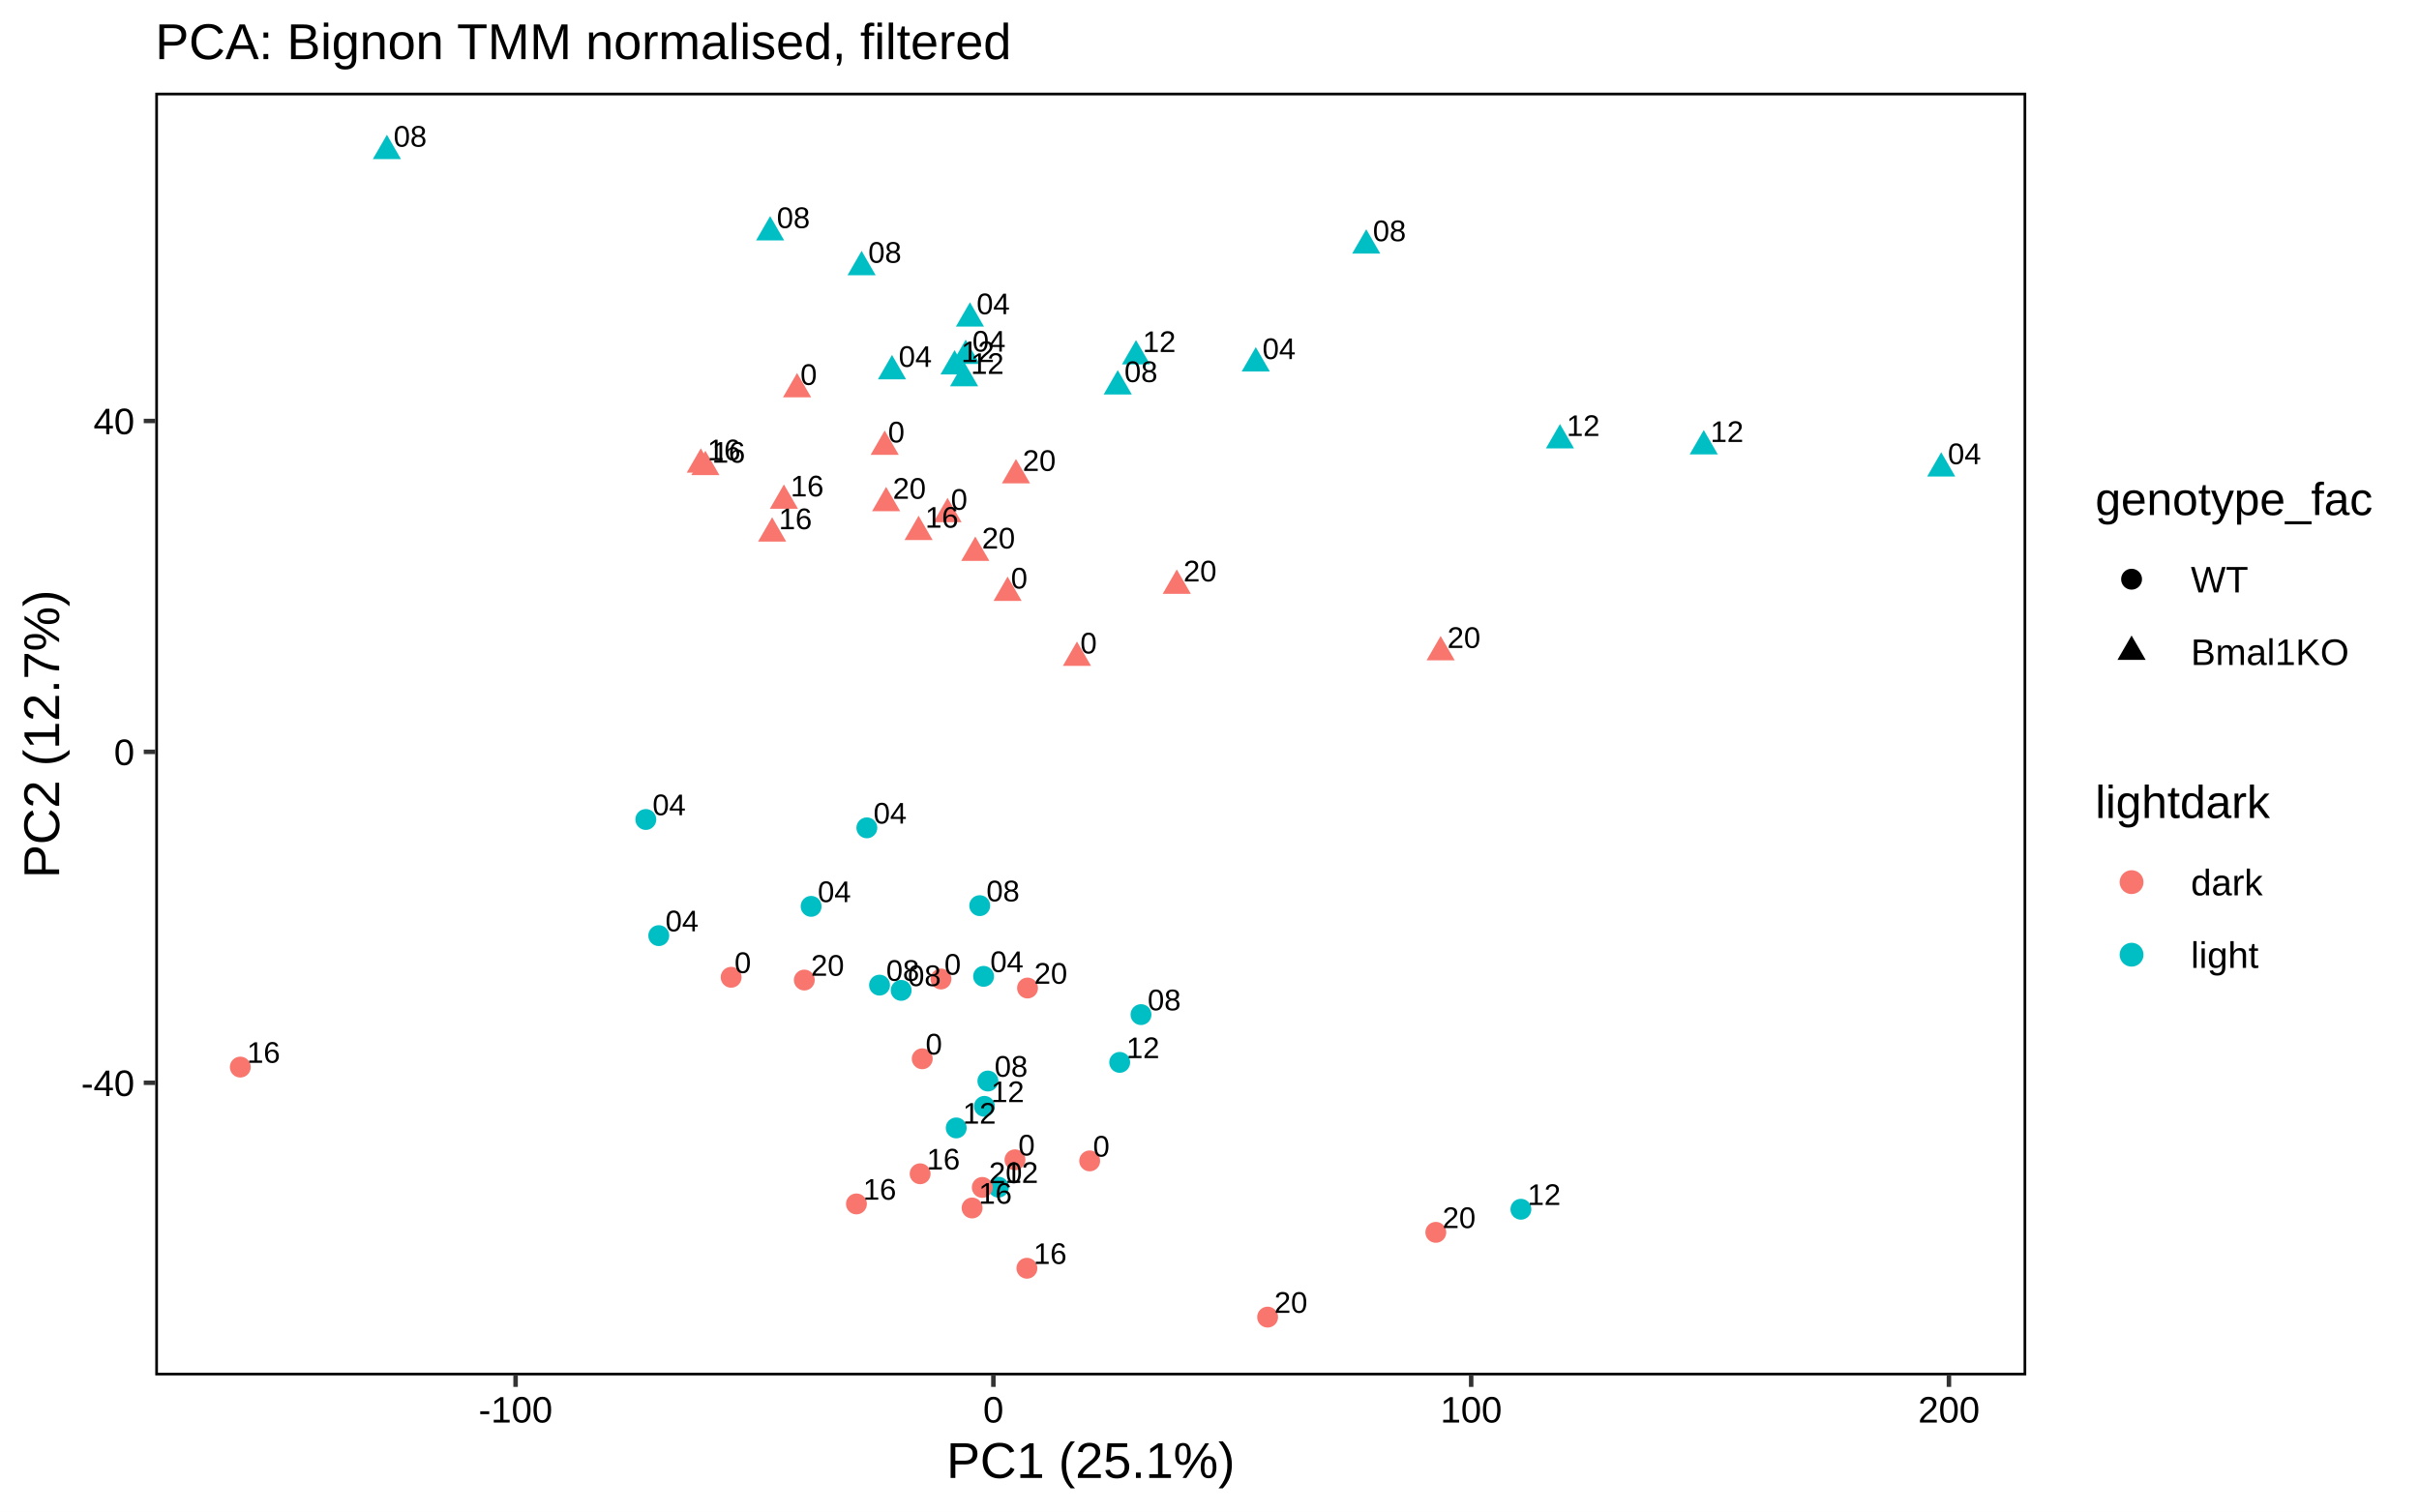
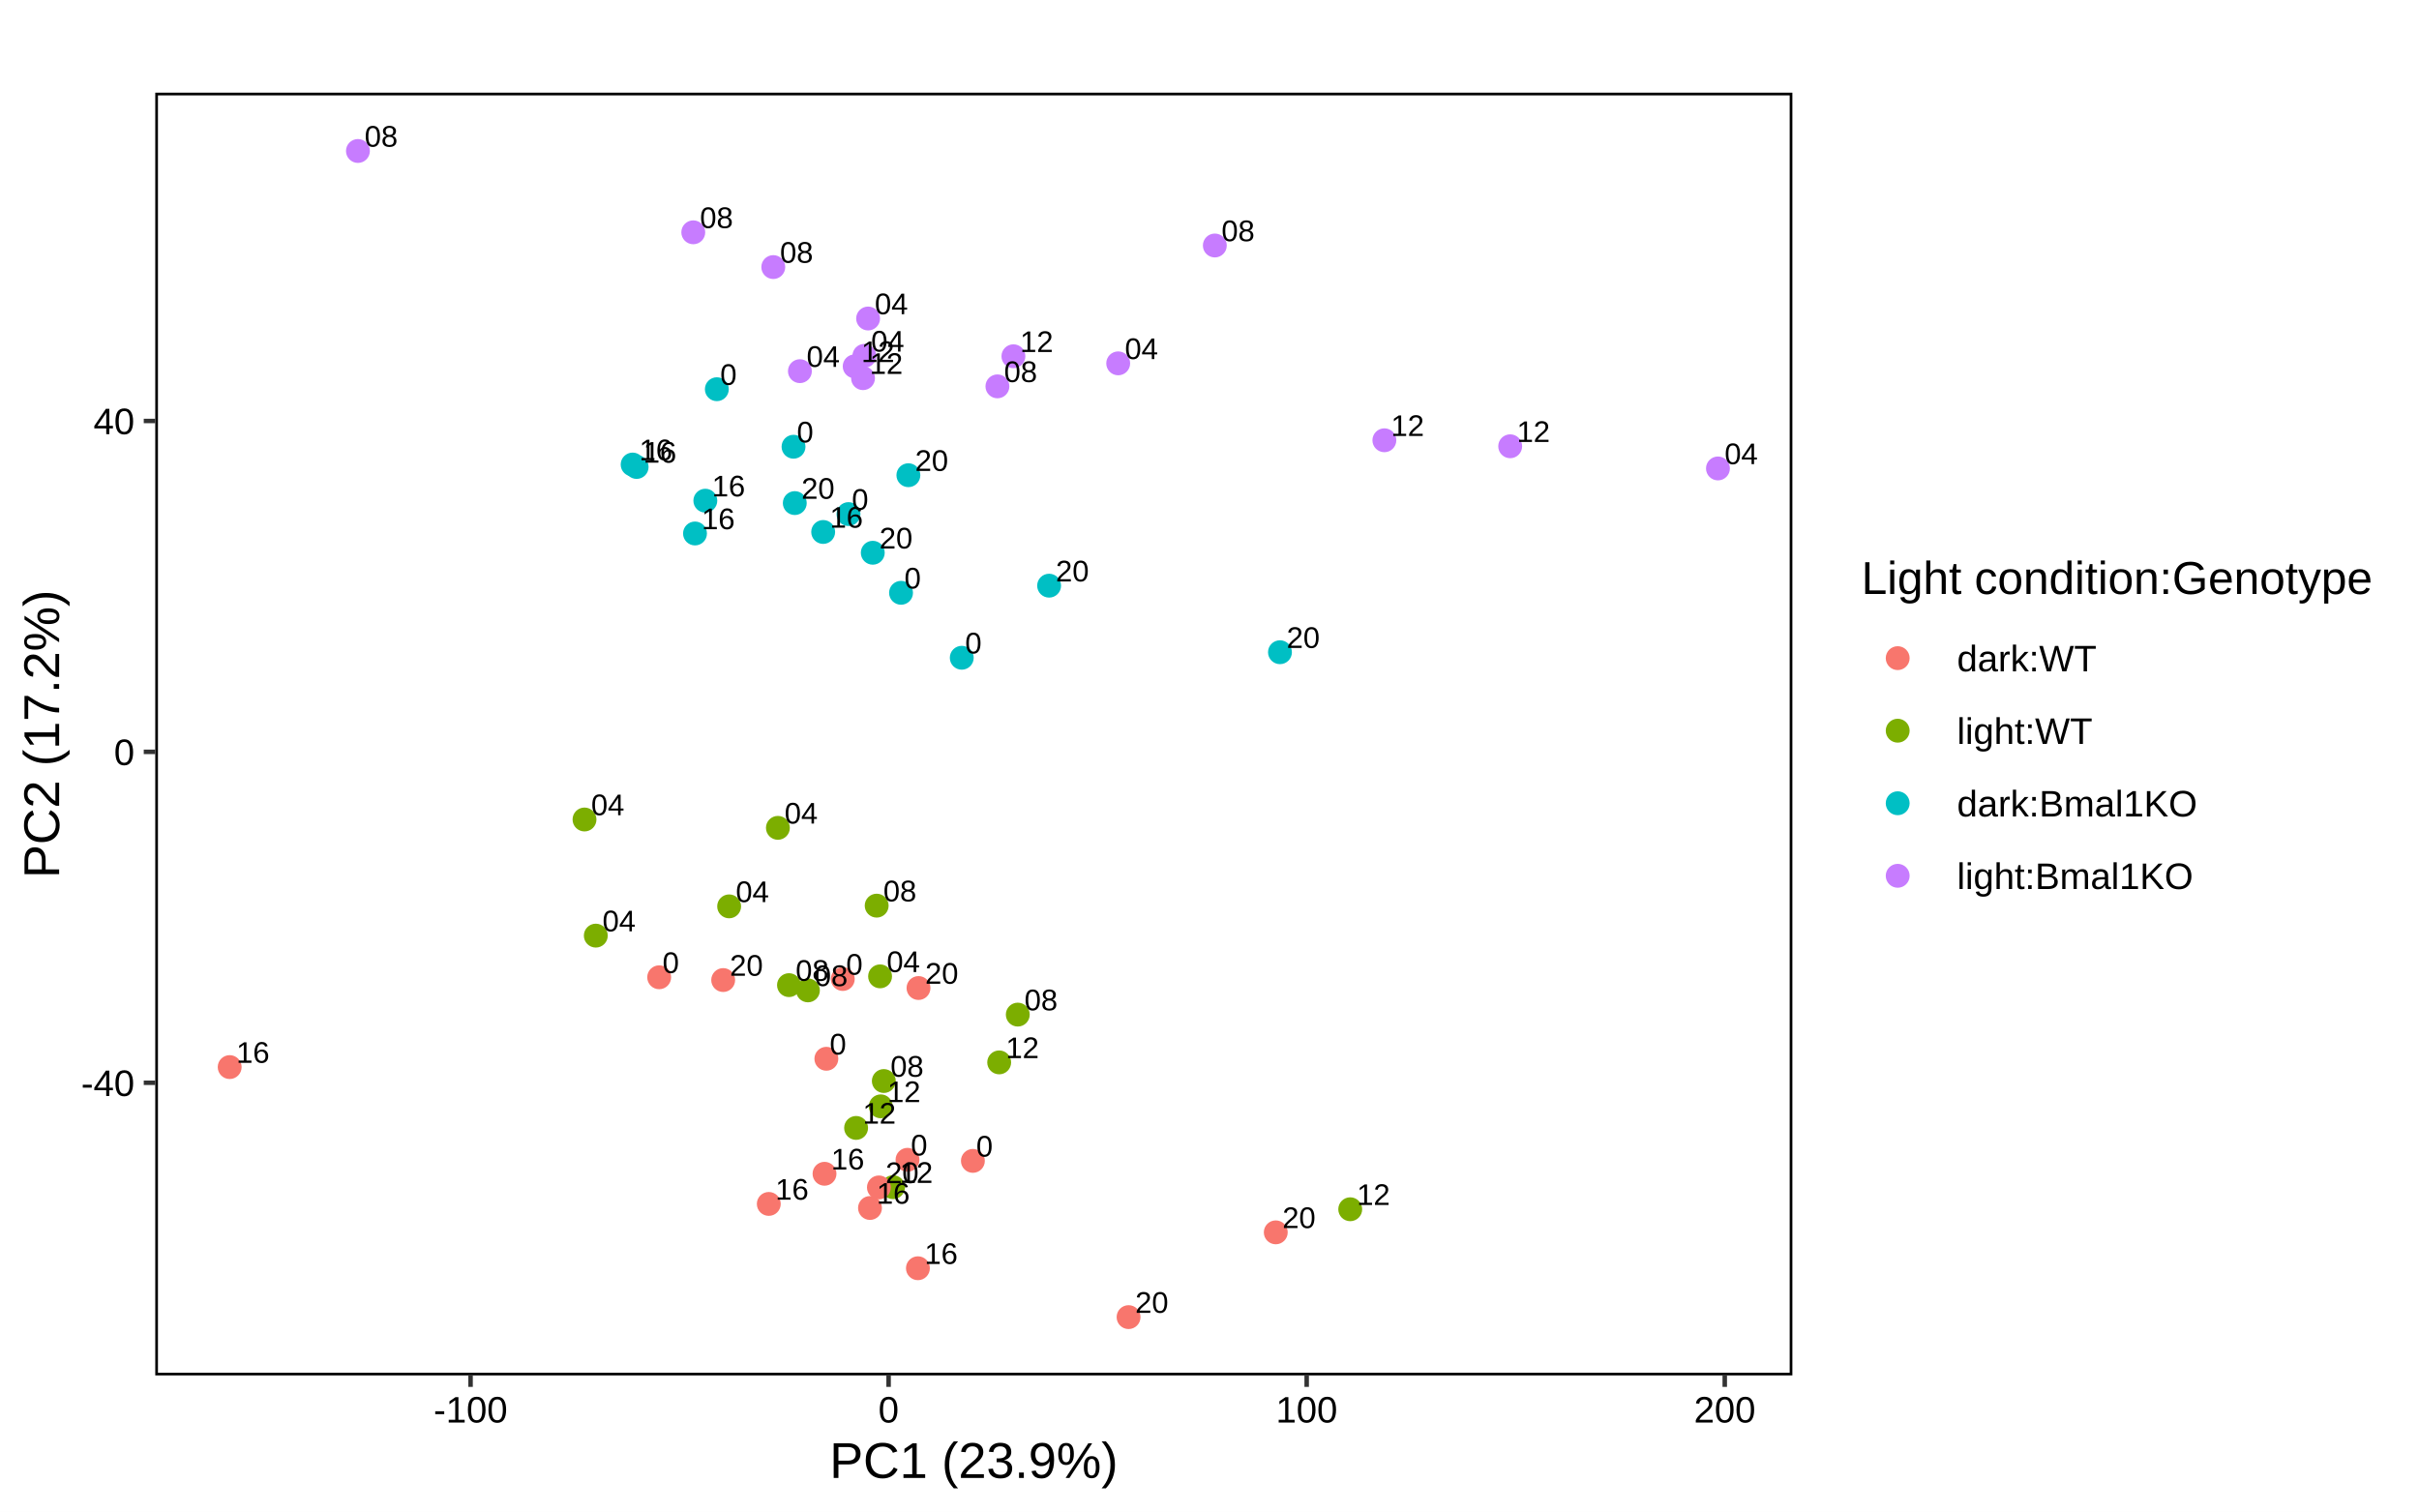
<svg xmlns="http://www.w3.org/2000/svg" width="576.00pt" height="360.00pt" viewBox="0 0 576.00 360.00">
  <g class="svglite">
    <defs>
      <style type="text/css">
    .svglite line, .svglite polyline, .svglite polygon, .svglite path, .svglite rect, .svglite circle {
      fill: none;
      stroke: #000000;
      stroke-linecap: round;
      stroke-linejoin: round;
      stroke-miterlimit: 10.00;
    }
    .svglite text {
      white-space: pre;
    }
    .svglite g.glyphgroup path {
      fill: inherit;
      stroke: none;
    }
  </style>
    </defs>
    <rect width="100%" height="100%" style="stroke: none; fill: #FFFFFF;" />
    <defs>
      <clipPath id="cpMC4wMHw1NzYuMDB8MC4wMHwzNjAuMDA=">
        <rect x="0.00" y="0.00" width="576.00" height="360.00" />
      </clipPath>
    </defs>
    <g clip-path="url(#cpMC4wMHw1NzYuMDB8MC4wMHwzNjAuMDA=)">
      <rect x="0.00" y="0.00" width="576.00" height="360.00" style="stroke-width: 1.07; stroke: #FFFFFF; fill: #FFFFFF;" />
    </g>
    <defs>
-       <clipPath id="cpMzYuOTd8NDgyLjQ4fDIyLjA4fDMyNy41OA==">
-         <rect x="36.97" y="22.08" width="445.51" height="305.51" />
+       <clipPath id="cpMzYuOTd8NDI2Ljc5fDIyLjA4fDMyNy41OA==">
+         <rect x="36.97" y="22.08" width="389.82" height="305.51" />
      </clipPath>
    </defs>
-     <g clip-path="url(#cpMzYuOTd8NDgyLjQ4fDIyLjA4fDMyNy41OA==)">
-       <rect x="36.97" y="22.08" width="445.51" height="305.51" style="stroke-width: 1.07; stroke: none; fill: #FFFFFF;" />
-       <circle cx="174.10" cy="232.76" r="2.49" style="stroke-width: 0.71; stroke: none; fill: #F8766D;" />
-       <circle cx="259.47" cy="276.49" r="2.49" style="stroke-width: 0.71; stroke: none; fill: #F8766D;" />
-       <circle cx="241.68" cy="276.23" r="2.49" style="stroke-width: 0.71; stroke: none; fill: #F8766D;" />
-       <circle cx="224.06" cy="233.17" r="2.49" style="stroke-width: 0.71; stroke: none; fill: #F8766D;" />
-       <circle cx="219.60" cy="252.17" r="2.49" style="stroke-width: 0.71; stroke: none; fill: #F8766D;" />
-       <circle cx="156.86" cy="222.84" r="2.49" style="stroke-width: 0.71; stroke: none; fill: #00BFC4;" />
-       <circle cx="234.21" cy="232.54" r="2.49" style="stroke-width: 0.71; stroke: none; fill: #00BFC4;" />
-       <circle cx="153.78" cy="195.18" r="2.49" style="stroke-width: 0.71; stroke: none; fill: #00BFC4;" />
-       <circle cx="206.41" cy="197.17" r="2.49" style="stroke-width: 0.71; stroke: none; fill: #00BFC4;" />
-       <circle cx="193.14" cy="215.87" r="2.49" style="stroke-width: 0.71; stroke: none; fill: #00BFC4;" />
-       <circle cx="235.23" cy="257.47" r="2.49" style="stroke-width: 0.71; stroke: none; fill: #00BFC4;" />
-       <circle cx="271.69" cy="241.65" r="2.49" style="stroke-width: 0.71; stroke: none; fill: #00BFC4;" />
-       <circle cx="233.29" cy="215.70" r="2.49" style="stroke-width: 0.71; stroke: none; fill: #00BFC4;" />
-       <circle cx="209.43" cy="234.63" r="2.49" style="stroke-width: 0.71; stroke: none; fill: #00BFC4;" />
-       <circle cx="214.58" cy="235.88" r="2.49" style="stroke-width: 0.71; stroke: none; fill: #00BFC4;" />
-       <circle cx="234.40" cy="263.50" r="2.49" style="stroke-width: 0.71; stroke: none; fill: #00BFC4;" />
-       <circle cx="237.74" cy="282.75" r="2.49" style="stroke-width: 0.71; stroke: none; fill: #00BFC4;" />
-       <circle cx="227.69" cy="268.64" r="2.49" style="stroke-width: 0.71; stroke: none; fill: #00BFC4;" />
-       <circle cx="362.15" cy="288.01" r="2.49" style="stroke-width: 0.71; stroke: none; fill: #00BFC4;" />
-       <circle cx="266.62" cy="253.03" r="2.49" style="stroke-width: 0.71; stroke: none; fill: #00BFC4;" />
-       <circle cx="57.22" cy="254.15" r="2.49" style="stroke-width: 0.71; stroke: none; fill: #F8766D;" />
-       <circle cx="203.93" cy="286.74" r="2.49" style="stroke-width: 0.71; stroke: none; fill: #F8766D;" />
-       <circle cx="231.47" cy="287.71" r="2.49" style="stroke-width: 0.71; stroke: none; fill: #F8766D;" />
-       <circle cx="244.52" cy="302.06" r="2.49" style="stroke-width: 0.71; stroke: none; fill: #F8766D;" />
-       <circle cx="219.10" cy="279.56" r="2.49" style="stroke-width: 0.71; stroke: none; fill: #F8766D;" />
-       <circle cx="341.89" cy="293.51" r="2.49" style="stroke-width: 0.71; stroke: none; fill: #F8766D;" />
-       <circle cx="301.84" cy="313.70" r="2.49" style="stroke-width: 0.71; stroke: none; fill: #F8766D;" />
-       <circle cx="244.67" cy="235.32" r="2.49" style="stroke-width: 0.71; stroke: none; fill: #F8766D;" />
-       <circle cx="191.52" cy="233.42" r="2.49" style="stroke-width: 0.71; stroke: none; fill: #F8766D;" />
-       <circle cx="233.90" cy="282.81" r="2.49" style="stroke-width: 0.71; stroke: none; fill: #F8766D;" />
-       <polygon points="225.62,118.57 228.97,124.37 222.27,124.37 " style="stroke-width: 0.71; stroke: none; fill: #F8766D;" />
-       <polygon points="210.66,102.53 214.01,108.33 207.31,108.33 " style="stroke-width: 0.71; stroke: none; fill: #F8766D;" />
-       <polygon points="256.44,152.79 259.79,158.59 253.09,158.59 " style="stroke-width: 0.71; stroke: none; fill: #F8766D;" />
-       <polygon points="189.79,88.83 193.15,94.63 186.44,94.63 " style="stroke-width: 0.71; stroke: none; fill: #F8766D;" />
-       <polygon points="239.92,137.32 243.27,143.13 236.57,143.13 " style="stroke-width: 0.71; stroke: none; fill: #F8766D;" />
-       <polygon points="229.95,80.88 233.30,86.69 226.60,86.69 " style="stroke-width: 0.71; stroke: none; fill: #00BFC4;" />
-       <polygon points="212.40,84.53 215.75,90.34 209.05,90.34 " style="stroke-width: 0.71; stroke: none; fill: #00BFC4;" />
-       <polygon points="299.02,82.67 302.37,88.48 295.66,88.48 " style="stroke-width: 0.71; stroke: none; fill: #00BFC4;" />
-       <polygon points="230.96,71.99 234.31,77.79 227.61,77.79 " style="stroke-width: 0.71; stroke: none; fill: #00BFC4;" />
-       <polygon points="462.23,107.70 465.58,113.50 458.88,113.50 " style="stroke-width: 0.71; stroke: none; fill: #00BFC4;" />
-       <polygon points="183.38,51.46 186.73,57.27 180.03,57.27 " style="stroke-width: 0.71; stroke: none; fill: #00BFC4;" />
-       <polygon points="325.32,54.60 328.67,60.40 321.97,60.40 " style="stroke-width: 0.71; stroke: none; fill: #00BFC4;" />
-       <polygon points="266.15,88.15 269.50,93.95 262.80,93.95 " style="stroke-width: 0.71; stroke: none; fill: #00BFC4;" />
-       <polygon points="92.13,32.09 95.48,37.90 88.77,37.90 " style="stroke-width: 0.71; stroke: none; fill: #00BFC4;" />
-       <polygon points="205.16,59.74 208.51,65.55 201.81,65.55 " style="stroke-width: 0.71; stroke: none; fill: #00BFC4;" />
-       <polygon points="405.69,102.42 409.04,108.23 402.33,108.23 " style="stroke-width: 0.71; stroke: none; fill: #00BFC4;" />
-       <polygon points="270.50,80.98 273.85,86.79 267.15,86.79 " style="stroke-width: 0.71; stroke: none; fill: #00BFC4;" />
-       <polygon points="229.57,86.20 232.92,92.01 226.22,92.01 " style="stroke-width: 0.71; stroke: none; fill: #00BFC4;" />
-       <polygon points="227.30,83.38 230.65,89.18 223.95,89.18 " style="stroke-width: 0.71; stroke: none; fill: #00BFC4;" />
-       <polygon points="371.45,100.99 374.80,106.80 368.10,106.80 " style="stroke-width: 0.71; stroke: none; fill: #00BFC4;" />
-       <polygon points="166.87,106.77 170.22,112.57 163.52,112.57 " style="stroke-width: 0.71; stroke: none; fill: #F8766D;" />
-       <polygon points="218.73,122.83 222.08,128.63 215.38,128.63 " style="stroke-width: 0.71; stroke: none; fill: #F8766D;" />
-       <polygon points="183.86,123.19 187.21,129.00 180.50,129.00 " style="stroke-width: 0.71; stroke: none; fill: #F8766D;" />
-       <polygon points="186.66,115.38 190.01,121.18 183.31,121.18 " style="stroke-width: 0.71; stroke: none; fill: #F8766D;" />
-       <polygon points="167.96,107.35 171.31,113.16 164.61,113.16 " style="stroke-width: 0.71; stroke: none; fill: #F8766D;" />
-       <polygon points="211.00,115.95 214.35,121.76 207.65,121.76 " style="stroke-width: 0.71; stroke: none; fill: #F8766D;" />
-       <polygon points="280.21,135.62 283.56,141.43 276.86,141.43 " style="stroke-width: 0.71; stroke: none; fill: #F8766D;" />
-       <polygon points="343.04,151.47 346.39,157.27 339.69,157.27 " style="stroke-width: 0.71; stroke: none; fill: #F8766D;" />
-       <polygon points="232.23,127.78 235.58,133.58 228.88,133.58 " style="stroke-width: 0.71; stroke: none; fill: #F8766D;" />
-       <polygon points="241.92,109.31 245.27,115.12 238.57,115.12 " style="stroke-width: 0.71; stroke: none; fill: #F8766D;" />
-       <text x="174.89" y="231.75" style="font-size: 7.11px; font-family: &quot;Arial&quot;;" textLength="3.95px" lengthAdjust="spacingAndGlyphs">0</text>
-       <text x="260.26" y="275.47" style="font-size: 7.11px; font-family: &quot;Arial&quot;;" textLength="3.95px" lengthAdjust="spacingAndGlyphs">0</text>
-       <text x="242.47" y="275.21" style="font-size: 7.11px; font-family: &quot;Arial&quot;;" textLength="3.95px" lengthAdjust="spacingAndGlyphs">0</text>
-       <text x="224.86" y="232.15" style="font-size: 7.11px; font-family: &quot;Arial&quot;;" textLength="3.95px" lengthAdjust="spacingAndGlyphs">0</text>
-       <text x="220.39" y="251.15" style="font-size: 7.11px; font-family: &quot;Arial&quot;;" textLength="3.95px" lengthAdjust="spacingAndGlyphs">0</text>
-       <text x="158.44" y="221.82" style="font-size: 7.11px; font-family: &quot;Arial&quot;;" textLength="7.91px" lengthAdjust="spacingAndGlyphs">04</text>
-       <text x="235.79" y="231.52" style="font-size: 7.11px; font-family: &quot;Arial&quot;;" textLength="7.91px" lengthAdjust="spacingAndGlyphs">04</text>
-       <text x="155.37" y="194.16" style="font-size: 7.11px; font-family: &quot;Arial&quot;;" textLength="7.91px" lengthAdjust="spacingAndGlyphs">04</text>
-       <text x="207.99" y="196.15" style="font-size: 7.11px; font-family: &quot;Arial&quot;;" textLength="7.91px" lengthAdjust="spacingAndGlyphs">04</text>
-       <text x="194.72" y="214.85" style="font-size: 7.11px; font-family: &quot;Arial&quot;;" textLength="7.91px" lengthAdjust="spacingAndGlyphs">04</text>
-       <text x="236.81" y="256.45" style="font-size: 7.11px; font-family: &quot;Arial&quot;;" textLength="7.91px" lengthAdjust="spacingAndGlyphs">08</text>
-       <text x="273.27" y="240.63" style="font-size: 7.11px; font-family: &quot;Arial&quot;;" textLength="7.91px" lengthAdjust="spacingAndGlyphs">08</text>
-       <text x="234.87" y="214.68" style="font-size: 7.11px; font-family: &quot;Arial&quot;;" textLength="7.91px" lengthAdjust="spacingAndGlyphs">08</text>
-       <text x="211.01" y="233.61" style="font-size: 7.11px; font-family: &quot;Arial&quot;;" textLength="7.91px" lengthAdjust="spacingAndGlyphs">08</text>
-       <text x="216.16" y="234.86" style="font-size: 7.11px; font-family: &quot;Arial&quot;;" textLength="7.91px" lengthAdjust="spacingAndGlyphs">08</text>
-       <text x="235.98" y="262.49" style="font-size: 7.11px; font-family: &quot;Arial&quot;;" textLength="7.91px" lengthAdjust="spacingAndGlyphs">12</text>
-       <text x="239.32" y="281.73" style="font-size: 7.11px; font-family: &quot;Arial&quot;;" textLength="7.91px" lengthAdjust="spacingAndGlyphs">12</text>
-       <text x="229.27" y="267.62" style="font-size: 7.11px; font-family: &quot;Arial&quot;;" textLength="7.91px" lengthAdjust="spacingAndGlyphs">12</text>
-       <text x="363.73" y="286.99" style="font-size: 7.11px; font-family: &quot;Arial&quot;;" textLength="7.91px" lengthAdjust="spacingAndGlyphs">12</text>
-       <text x="268.20" y="252.01" style="font-size: 7.11px; font-family: &quot;Arial&quot;;" textLength="7.91px" lengthAdjust="spacingAndGlyphs">12</text>
-       <text x="58.80" y="253.13" style="font-size: 7.11px; font-family: &quot;Arial&quot;;" textLength="7.91px" lengthAdjust="spacingAndGlyphs">16</text>
-       <text x="205.51" y="285.73" style="font-size: 7.11px; font-family: &quot;Arial&quot;;" textLength="7.91px" lengthAdjust="spacingAndGlyphs">16</text>
-       <text x="233.05" y="286.69" style="font-size: 7.11px; font-family: &quot;Arial&quot;;" textLength="7.91px" lengthAdjust="spacingAndGlyphs">16</text>
-       <text x="246.10" y="301.04" style="font-size: 7.11px; font-family: &quot;Arial&quot;;" textLength="7.91px" lengthAdjust="spacingAndGlyphs">16</text>
-       <text x="220.68" y="278.54" style="font-size: 7.11px; font-family: &quot;Arial&quot;;" textLength="7.91px" lengthAdjust="spacingAndGlyphs">16</text>
-       <text x="343.47" y="292.49" style="font-size: 7.11px; font-family: &quot;Arial&quot;;" textLength="7.91px" lengthAdjust="spacingAndGlyphs">20</text>
-       <text x="303.42" y="312.68" style="font-size: 7.11px; font-family: &quot;Arial&quot;;" textLength="7.91px" lengthAdjust="spacingAndGlyphs">20</text>
-       <text x="246.25" y="234.30" style="font-size: 7.11px; font-family: &quot;Arial&quot;;" textLength="7.91px" lengthAdjust="spacingAndGlyphs">20</text>
-       <text x="193.10" y="232.40" style="font-size: 7.11px; font-family: &quot;Arial&quot;;" textLength="7.91px" lengthAdjust="spacingAndGlyphs">20</text>
-       <text x="235.48" y="281.79" style="font-size: 7.11px; font-family: &quot;Arial&quot;;" textLength="7.91px" lengthAdjust="spacingAndGlyphs">20</text>
-       <text x="226.41" y="121.42" style="font-size: 7.11px; font-family: &quot;Arial&quot;;" textLength="3.95px" lengthAdjust="spacingAndGlyphs">0</text>
-       <text x="211.45" y="105.38" style="font-size: 7.11px; font-family: &quot;Arial&quot;;" textLength="3.95px" lengthAdjust="spacingAndGlyphs">0</text>
-       <text x="257.23" y="155.64" style="font-size: 7.11px; font-family: &quot;Arial&quot;;" textLength="3.95px" lengthAdjust="spacingAndGlyphs">0</text>
-       <text x="190.58" y="91.68" style="font-size: 7.11px; font-family: &quot;Arial&quot;;" textLength="3.95px" lengthAdjust="spacingAndGlyphs">0</text>
-       <text x="240.71" y="140.17" style="font-size: 7.11px; font-family: &quot;Arial&quot;;" textLength="3.95px" lengthAdjust="spacingAndGlyphs">0</text>
-       <text x="231.53" y="83.74" style="font-size: 7.11px; font-family: &quot;Arial&quot;;" textLength="7.91px" lengthAdjust="spacingAndGlyphs">04</text>
-       <text x="213.98" y="87.38" style="font-size: 7.11px; font-family: &quot;Arial&quot;;" textLength="7.91px" lengthAdjust="spacingAndGlyphs">04</text>
-       <text x="300.60" y="85.52" style="font-size: 7.11px; font-family: &quot;Arial&quot;;" textLength="7.91px" lengthAdjust="spacingAndGlyphs">04</text>
-       <text x="232.54" y="74.84" style="font-size: 7.11px; font-family: &quot;Arial&quot;;" textLength="7.91px" lengthAdjust="spacingAndGlyphs">04</text>
-       <text x="463.81" y="110.55" style="font-size: 7.11px; font-family: &quot;Arial&quot;;" textLength="7.91px" lengthAdjust="spacingAndGlyphs">04</text>
-       <text x="184.96" y="54.32" style="font-size: 7.11px; font-family: &quot;Arial&quot;;" textLength="7.91px" lengthAdjust="spacingAndGlyphs">08</text>
-       <text x="326.90" y="57.45" style="font-size: 7.11px; font-family: &quot;Arial&quot;;" textLength="7.91px" lengthAdjust="spacingAndGlyphs">08</text>
-       <text x="267.73" y="91.00" style="font-size: 7.11px; font-family: &quot;Arial&quot;;" textLength="7.91px" lengthAdjust="spacingAndGlyphs">08</text>
-       <text x="93.71" y="34.94" style="font-size: 7.11px; font-family: &quot;Arial&quot;;" textLength="7.91px" lengthAdjust="spacingAndGlyphs">08</text>
-       <text x="206.74" y="62.59" style="font-size: 7.11px; font-family: &quot;Arial&quot;;" textLength="7.91px" lengthAdjust="spacingAndGlyphs">08</text>
-       <text x="407.27" y="105.27" style="font-size: 7.11px; font-family: &quot;Arial&quot;;" textLength="7.91px" lengthAdjust="spacingAndGlyphs">12</text>
-       <text x="272.08" y="83.84" style="font-size: 7.11px; font-family: &quot;Arial&quot;;" textLength="7.91px" lengthAdjust="spacingAndGlyphs">12</text>
-       <text x="231.15" y="89.05" style="font-size: 7.11px; font-family: &quot;Arial&quot;;" textLength="7.91px" lengthAdjust="spacingAndGlyphs">12</text>
-       <text x="228.88" y="86.23" style="font-size: 7.11px; font-family: &quot;Arial&quot;;" textLength="7.91px" lengthAdjust="spacingAndGlyphs">12</text>
-       <text x="373.03" y="103.84" style="font-size: 7.11px; font-family: &quot;Arial&quot;;" textLength="7.91px" lengthAdjust="spacingAndGlyphs">12</text>
-       <text x="168.45" y="109.62" style="font-size: 7.11px; font-family: &quot;Arial&quot;;" textLength="7.91px" lengthAdjust="spacingAndGlyphs">16</text>
-       <text x="220.31" y="125.68" style="font-size: 7.11px; font-family: &quot;Arial&quot;;" textLength="7.91px" lengthAdjust="spacingAndGlyphs">16</text>
-       <text x="185.44" y="126.04" style="font-size: 7.11px; font-family: &quot;Arial&quot;;" textLength="7.91px" lengthAdjust="spacingAndGlyphs">16</text>
-       <text x="188.24" y="118.23" style="font-size: 7.11px; font-family: &quot;Arial&quot;;" textLength="7.91px" lengthAdjust="spacingAndGlyphs">16</text>
-       <text x="169.54" y="110.20" style="font-size: 7.11px; font-family: &quot;Arial&quot;;" textLength="7.91px" lengthAdjust="spacingAndGlyphs">16</text>
-       <text x="212.58" y="118.80" style="font-size: 7.11px; font-family: &quot;Arial&quot;;" textLength="7.91px" lengthAdjust="spacingAndGlyphs">20</text>
-       <text x="281.79" y="138.48" style="font-size: 7.11px; font-family: &quot;Arial&quot;;" textLength="7.91px" lengthAdjust="spacingAndGlyphs">20</text>
-       <text x="344.62" y="154.32" style="font-size: 7.11px; font-family: &quot;Arial&quot;;" textLength="7.91px" lengthAdjust="spacingAndGlyphs">20</text>
-       <text x="233.81" y="130.63" style="font-size: 7.11px; font-family: &quot;Arial&quot;;" textLength="7.91px" lengthAdjust="spacingAndGlyphs">20</text>
-       <text x="243.50" y="112.16" style="font-size: 7.11px; font-family: &quot;Arial&quot;;" textLength="7.91px" lengthAdjust="spacingAndGlyphs">20</text>
-       <rect x="36.97" y="22.08" width="445.51" height="305.51" style="stroke-width: 1.28;" />
+     <g clip-path="url(#cpMzYuOTd8NDI2Ljc5fDIyLjA4fDMyNy41OA==)">
+       <rect x="36.97" y="22.08" width="389.82" height="305.51" style="stroke-width: 1.07; stroke: none; fill: #FFFFFF;" />
+       <circle cx="156.96" cy="232.76" r="2.49" style="stroke-width: 0.71; stroke: #F8766D; fill: #F8766D;" />
+       <circle cx="231.66" cy="276.49" r="2.49" style="stroke-width: 0.71; stroke: #F8766D; fill: #F8766D;" />
+       <circle cx="216.09" cy="276.23" r="2.49" style="stroke-width: 0.71; stroke: #F8766D; fill: #F8766D;" />
+       <circle cx="200.68" cy="233.17" r="2.49" style="stroke-width: 0.71; stroke: #F8766D; fill: #F8766D;" />
+       <circle cx="196.77" cy="252.17" r="2.49" style="stroke-width: 0.71; stroke: #F8766D; fill: #F8766D;" />
+       <circle cx="141.87" cy="222.84" r="2.49" style="stroke-width: 0.71; stroke: #7CAE00; fill: #7CAE00;" />
+       <circle cx="209.56" cy="232.54" r="2.49" style="stroke-width: 0.71; stroke: #7CAE00; fill: #7CAE00;" />
+       <circle cx="139.18" cy="195.18" r="2.49" style="stroke-width: 0.71; stroke: #7CAE00; fill: #7CAE00;" />
+       <circle cx="185.23" cy="197.17" r="2.49" style="stroke-width: 0.71; stroke: #7CAE00; fill: #7CAE00;" />
+       <circle cx="173.62" cy="215.87" r="2.49" style="stroke-width: 0.71; stroke: #7CAE00; fill: #7CAE00;" />
+       <circle cx="210.45" cy="257.47" r="2.49" style="stroke-width: 0.71; stroke: #7CAE00; fill: #7CAE00;" />
+       <circle cx="242.35" cy="241.65" r="2.49" style="stroke-width: 0.71; stroke: #7CAE00; fill: #7CAE00;" />
+       <circle cx="208.75" cy="215.70" r="2.49" style="stroke-width: 0.71; stroke: #7CAE00; fill: #7CAE00;" />
+       <circle cx="187.87" cy="234.63" r="2.49" style="stroke-width: 0.71; stroke: #7CAE00; fill: #7CAE00;" />
+       <circle cx="192.38" cy="235.88" r="2.49" style="stroke-width: 0.71; stroke: #7CAE00; fill: #7CAE00;" />
+       <circle cx="209.72" cy="263.50" r="2.49" style="stroke-width: 0.71; stroke: #7CAE00; fill: #7CAE00;" />
+       <circle cx="212.65" cy="282.75" r="2.49" style="stroke-width: 0.71; stroke: #7CAE00; fill: #7CAE00;" />
+       <circle cx="203.85" cy="268.64" r="2.49" style="stroke-width: 0.71; stroke: #7CAE00; fill: #7CAE00;" />
+       <circle cx="321.51" cy="288.01" r="2.49" style="stroke-width: 0.71; stroke: #7CAE00; fill: #7CAE00;" />
+       <circle cx="237.92" cy="253.03" r="2.49" style="stroke-width: 0.71; stroke: #7CAE00; fill: #7CAE00;" />
+       <circle cx="54.69" cy="254.15" r="2.49" style="stroke-width: 0.71; stroke: #F8766D; fill: #F8766D;" />
+       <circle cx="183.06" cy="286.74" r="2.49" style="stroke-width: 0.71; stroke: #F8766D; fill: #F8766D;" />
+       <circle cx="207.16" cy="287.71" r="2.49" style="stroke-width: 0.71; stroke: #F8766D; fill: #F8766D;" />
+       <circle cx="218.57" cy="302.06" r="2.49" style="stroke-width: 0.71; stroke: #F8766D; fill: #F8766D;" />
+       <circle cx="196.33" cy="279.56" r="2.49" style="stroke-width: 0.71; stroke: #F8766D; fill: #F8766D;" />
+       <circle cx="303.78" cy="293.51" r="2.49" style="stroke-width: 0.71; stroke: #F8766D; fill: #F8766D;" />
+       <circle cx="268.73" cy="313.70" r="2.49" style="stroke-width: 0.71; stroke: #F8766D; fill: #F8766D;" />
+       <circle cx="218.71" cy="235.32" r="2.49" style="stroke-width: 0.71; stroke: #F8766D; fill: #F8766D;" />
+       <circle cx="172.20" cy="233.42" r="2.49" style="stroke-width: 0.71; stroke: #F8766D; fill: #F8766D;" />
+       <circle cx="209.28" cy="282.81" r="2.49" style="stroke-width: 0.71; stroke: #F8766D; fill: #F8766D;" />
+       <circle cx="202.04" cy="122.44" r="2.49" style="stroke-width: 0.71; stroke: #00BFC4; fill: #00BFC4;" />
+       <circle cx="188.95" cy="106.40" r="2.49" style="stroke-width: 0.71; stroke: #00BFC4; fill: #00BFC4;" />
+       <circle cx="229.01" cy="156.66" r="2.49" style="stroke-width: 0.71; stroke: #00BFC4; fill: #00BFC4;" />
+       <circle cx="170.69" cy="92.70" r="2.49" style="stroke-width: 0.71; stroke: #00BFC4; fill: #00BFC4;" />
+       <circle cx="214.55" cy="141.19" r="2.49" style="stroke-width: 0.71; stroke: #00BFC4; fill: #00BFC4;" />
+       <circle cx="205.82" cy="84.75" r="2.49" style="stroke-width: 0.71; stroke: #C77CFF; fill: #C77CFF;" />
+       <circle cx="190.47" cy="88.40" r="2.49" style="stroke-width: 0.71; stroke: #C77CFF; fill: #C77CFF;" />
+       <circle cx="266.26" cy="86.54" r="2.49" style="stroke-width: 0.71; stroke: #C77CFF; fill: #C77CFF;" />
+       <circle cx="206.71" cy="75.86" r="2.49" style="stroke-width: 0.71; stroke: #C77CFF; fill: #C77CFF;" />
+       <circle cx="409.07" cy="111.57" r="2.49" style="stroke-width: 0.71; stroke: #C77CFF; fill: #C77CFF;" />
+       <circle cx="165.08" cy="55.33" r="2.49" style="stroke-width: 0.71; stroke: #C77CFF; fill: #C77CFF;" />
+       <circle cx="289.27" cy="58.47" r="2.49" style="stroke-width: 0.71; stroke: #C77CFF; fill: #C77CFF;" />
+       <circle cx="237.50" cy="92.02" r="2.49" style="stroke-width: 0.71; stroke: #C77CFF; fill: #C77CFF;" />
+       <circle cx="85.23" cy="35.96" r="2.49" style="stroke-width: 0.71; stroke: #C77CFF; fill: #C77CFF;" />
+       <circle cx="184.13" cy="63.61" r="2.49" style="stroke-width: 0.71; stroke: #C77CFF; fill: #C77CFF;" />
+       <circle cx="359.60" cy="106.29" r="2.49" style="stroke-width: 0.71; stroke: #C77CFF; fill: #C77CFF;" />
+       <circle cx="241.31" cy="84.85" r="2.49" style="stroke-width: 0.71; stroke: #C77CFF; fill: #C77CFF;" />
+       <circle cx="205.50" cy="90.07" r="2.49" style="stroke-width: 0.71; stroke: #C77CFF; fill: #C77CFF;" />
+       <circle cx="203.51" cy="87.25" r="2.49" style="stroke-width: 0.71; stroke: #C77CFF; fill: #C77CFF;" />
+       <circle cx="329.64" cy="104.86" r="2.49" style="stroke-width: 0.71; stroke: #C77CFF; fill: #C77CFF;" />
+       <circle cx="150.64" cy="110.64" r="2.49" style="stroke-width: 0.71; stroke: #00BFC4; fill: #00BFC4;" />
+       <circle cx="196.01" cy="126.70" r="2.49" style="stroke-width: 0.71; stroke: #00BFC4; fill: #00BFC4;" />
+       <circle cx="165.49" cy="127.06" r="2.49" style="stroke-width: 0.71; stroke: #00BFC4; fill: #00BFC4;" />
+       <circle cx="167.95" cy="119.25" r="2.49" style="stroke-width: 0.71; stroke: #00BFC4; fill: #00BFC4;" />
+       <circle cx="151.59" cy="111.22" r="2.49" style="stroke-width: 0.71; stroke: #00BFC4; fill: #00BFC4;" />
+       <circle cx="189.25" cy="119.82" r="2.49" style="stroke-width: 0.71; stroke: #00BFC4; fill: #00BFC4;" />
+       <circle cx="249.81" cy="139.49" r="2.49" style="stroke-width: 0.71; stroke: #00BFC4; fill: #00BFC4;" />
+       <circle cx="304.78" cy="155.34" r="2.49" style="stroke-width: 0.71; stroke: #00BFC4; fill: #00BFC4;" />
+       <circle cx="207.82" cy="131.65" r="2.49" style="stroke-width: 0.71; stroke: #00BFC4; fill: #00BFC4;" />
+       <circle cx="216.30" cy="113.18" r="2.49" style="stroke-width: 0.71; stroke: #00BFC4; fill: #00BFC4;" />
+       <text x="157.75" y="231.75" style="font-size: 7.11px; font-family: &quot;Arial&quot;;" textLength="3.95px" lengthAdjust="spacingAndGlyphs">0</text>
+       <text x="232.45" y="275.47" style="font-size: 7.11px; font-family: &quot;Arial&quot;;" textLength="3.95px" lengthAdjust="spacingAndGlyphs">0</text>
+       <text x="216.88" y="275.21" style="font-size: 7.11px; font-family: &quot;Arial&quot;;" textLength="3.95px" lengthAdjust="spacingAndGlyphs">0</text>
+       <text x="201.47" y="232.15" style="font-size: 7.11px; font-family: &quot;Arial&quot;;" textLength="3.95px" lengthAdjust="spacingAndGlyphs">0</text>
+       <text x="197.56" y="251.15" style="font-size: 7.11px; font-family: &quot;Arial&quot;;" textLength="3.95px" lengthAdjust="spacingAndGlyphs">0</text>
+       <text x="143.45" y="221.82" style="font-size: 7.11px; font-family: &quot;Arial&quot;;" textLength="7.91px" lengthAdjust="spacingAndGlyphs">04</text>
+       <text x="211.14" y="231.52" style="font-size: 7.11px; font-family: &quot;Arial&quot;;" textLength="7.91px" lengthAdjust="spacingAndGlyphs">04</text>
+       <text x="140.76" y="194.16" style="font-size: 7.11px; font-family: &quot;Arial&quot;;" textLength="7.91px" lengthAdjust="spacingAndGlyphs">04</text>
+       <text x="186.81" y="196.15" style="font-size: 7.11px; font-family: &quot;Arial&quot;;" textLength="7.91px" lengthAdjust="spacingAndGlyphs">04</text>
+       <text x="175.20" y="214.85" style="font-size: 7.11px; font-family: &quot;Arial&quot;;" textLength="7.91px" lengthAdjust="spacingAndGlyphs">04</text>
+       <text x="212.03" y="256.45" style="font-size: 7.11px; font-family: &quot;Arial&quot;;" textLength="7.91px" lengthAdjust="spacingAndGlyphs">08</text>
+       <text x="243.93" y="240.63" style="font-size: 7.11px; font-family: &quot;Arial&quot;;" textLength="7.91px" lengthAdjust="spacingAndGlyphs">08</text>
+       <text x="210.33" y="214.68" style="font-size: 7.11px; font-family: &quot;Arial&quot;;" textLength="7.91px" lengthAdjust="spacingAndGlyphs">08</text>
+       <text x="189.45" y="233.61" style="font-size: 7.11px; font-family: &quot;Arial&quot;;" textLength="7.91px" lengthAdjust="spacingAndGlyphs">08</text>
+       <text x="193.96" y="234.86" style="font-size: 7.11px; font-family: &quot;Arial&quot;;" textLength="7.91px" lengthAdjust="spacingAndGlyphs">08</text>
+       <text x="211.30" y="262.49" style="font-size: 7.11px; font-family: &quot;Arial&quot;;" textLength="7.91px" lengthAdjust="spacingAndGlyphs">12</text>
+       <text x="214.23" y="281.73" style="font-size: 7.11px; font-family: &quot;Arial&quot;;" textLength="7.91px" lengthAdjust="spacingAndGlyphs">12</text>
+       <text x="205.43" y="267.62" style="font-size: 7.11px; font-family: &quot;Arial&quot;;" textLength="7.91px" lengthAdjust="spacingAndGlyphs">12</text>
+       <text x="323.09" y="286.99" style="font-size: 7.11px; font-family: &quot;Arial&quot;;" textLength="7.91px" lengthAdjust="spacingAndGlyphs">12</text>
+       <text x="239.50" y="252.01" style="font-size: 7.11px; font-family: &quot;Arial&quot;;" textLength="7.91px" lengthAdjust="spacingAndGlyphs">12</text>
+       <text x="56.27" y="253.13" style="font-size: 7.11px; font-family: &quot;Arial&quot;;" textLength="7.91px" lengthAdjust="spacingAndGlyphs">16</text>
+       <text x="184.64" y="285.73" style="font-size: 7.11px; font-family: &quot;Arial&quot;;" textLength="7.91px" lengthAdjust="spacingAndGlyphs">16</text>
+       <text x="208.74" y="286.69" style="font-size: 7.11px; font-family: &quot;Arial&quot;;" textLength="7.91px" lengthAdjust="spacingAndGlyphs">16</text>
+       <text x="220.15" y="301.04" style="font-size: 7.11px; font-family: &quot;Arial&quot;;" textLength="7.91px" lengthAdjust="spacingAndGlyphs">16</text>
+       <text x="197.91" y="278.54" style="font-size: 7.11px; font-family: &quot;Arial&quot;;" textLength="7.91px" lengthAdjust="spacingAndGlyphs">16</text>
+       <text x="305.36" y="292.49" style="font-size: 7.11px; font-family: &quot;Arial&quot;;" textLength="7.91px" lengthAdjust="spacingAndGlyphs">20</text>
+       <text x="270.31" y="312.68" style="font-size: 7.11px; font-family: &quot;Arial&quot;;" textLength="7.91px" lengthAdjust="spacingAndGlyphs">20</text>
+       <text x="220.29" y="234.30" style="font-size: 7.11px; font-family: &quot;Arial&quot;;" textLength="7.91px" lengthAdjust="spacingAndGlyphs">20</text>
+       <text x="173.78" y="232.40" style="font-size: 7.11px; font-family: &quot;Arial&quot;;" textLength="7.91px" lengthAdjust="spacingAndGlyphs">20</text>
+       <text x="210.86" y="281.79" style="font-size: 7.11px; font-family: &quot;Arial&quot;;" textLength="7.91px" lengthAdjust="spacingAndGlyphs">20</text>
+       <text x="202.83" y="121.42" style="font-size: 7.11px; font-family: &quot;Arial&quot;;" textLength="3.95px" lengthAdjust="spacingAndGlyphs">0</text>
+       <text x="189.74" y="105.38" style="font-size: 7.11px; font-family: &quot;Arial&quot;;" textLength="3.95px" lengthAdjust="spacingAndGlyphs">0</text>
+       <text x="229.80" y="155.64" style="font-size: 7.11px; font-family: &quot;Arial&quot;;" textLength="3.95px" lengthAdjust="spacingAndGlyphs">0</text>
+       <text x="171.48" y="91.68" style="font-size: 7.11px; font-family: &quot;Arial&quot;;" textLength="3.95px" lengthAdjust="spacingAndGlyphs">0</text>
+       <text x="215.34" y="140.17" style="font-size: 7.11px; font-family: &quot;Arial&quot;;" textLength="3.95px" lengthAdjust="spacingAndGlyphs">0</text>
+       <text x="207.41" y="83.74" style="font-size: 7.11px; font-family: &quot;Arial&quot;;" textLength="7.91px" lengthAdjust="spacingAndGlyphs">04</text>
+       <text x="192.06" y="87.38" style="font-size: 7.11px; font-family: &quot;Arial&quot;;" textLength="7.91px" lengthAdjust="spacingAndGlyphs">04</text>
+       <text x="267.84" y="85.52" style="font-size: 7.11px; font-family: &quot;Arial&quot;;" textLength="7.91px" lengthAdjust="spacingAndGlyphs">04</text>
+       <text x="208.29" y="74.84" style="font-size: 7.11px; font-family: &quot;Arial&quot;;" textLength="7.91px" lengthAdjust="spacingAndGlyphs">04</text>
+       <text x="410.65" y="110.55" style="font-size: 7.11px; font-family: &quot;Arial&quot;;" textLength="7.91px" lengthAdjust="spacingAndGlyphs">04</text>
+       <text x="166.66" y="54.32" style="font-size: 7.11px; font-family: &quot;Arial&quot;;" textLength="7.91px" lengthAdjust="spacingAndGlyphs">08</text>
+       <text x="290.85" y="57.45" style="font-size: 7.11px; font-family: &quot;Arial&quot;;" textLength="7.91px" lengthAdjust="spacingAndGlyphs">08</text>
+       <text x="239.08" y="91.00" style="font-size: 7.11px; font-family: &quot;Arial&quot;;" textLength="7.91px" lengthAdjust="spacingAndGlyphs">08</text>
+       <text x="86.81" y="34.94" style="font-size: 7.11px; font-family: &quot;Arial&quot;;" textLength="7.91px" lengthAdjust="spacingAndGlyphs">08</text>
+       <text x="185.72" y="62.59" style="font-size: 7.11px; font-family: &quot;Arial&quot;;" textLength="7.91px" lengthAdjust="spacingAndGlyphs">08</text>
+       <text x="361.18" y="105.27" style="font-size: 7.11px; font-family: &quot;Arial&quot;;" textLength="7.91px" lengthAdjust="spacingAndGlyphs">12</text>
+       <text x="242.89" y="83.84" style="font-size: 7.11px; font-family: &quot;Arial&quot;;" textLength="7.91px" lengthAdjust="spacingAndGlyphs">12</text>
+       <text x="207.08" y="89.05" style="font-size: 7.11px; font-family: &quot;Arial&quot;;" textLength="7.91px" lengthAdjust="spacingAndGlyphs">12</text>
+       <text x="205.09" y="86.23" style="font-size: 7.11px; font-family: &quot;Arial&quot;;" textLength="7.91px" lengthAdjust="spacingAndGlyphs">12</text>
+       <text x="331.22" y="103.84" style="font-size: 7.11px; font-family: &quot;Arial&quot;;" textLength="7.91px" lengthAdjust="spacingAndGlyphs">12</text>
+       <text x="152.22" y="109.62" style="font-size: 7.11px; font-family: &quot;Arial&quot;;" textLength="7.91px" lengthAdjust="spacingAndGlyphs">16</text>
+       <text x="197.59" y="125.68" style="font-size: 7.11px; font-family: &quot;Arial&quot;;" textLength="7.91px" lengthAdjust="spacingAndGlyphs">16</text>
+       <text x="167.08" y="126.04" style="font-size: 7.11px; font-family: &quot;Arial&quot;;" textLength="7.91px" lengthAdjust="spacingAndGlyphs">16</text>
+       <text x="169.53" y="118.23" style="font-size: 7.11px; font-family: &quot;Arial&quot;;" textLength="7.91px" lengthAdjust="spacingAndGlyphs">16</text>
+       <text x="153.17" y="110.20" style="font-size: 7.11px; font-family: &quot;Arial&quot;;" textLength="7.91px" lengthAdjust="spacingAndGlyphs">16</text>
+       <text x="190.83" y="118.80" style="font-size: 7.11px; font-family: &quot;Arial&quot;;" textLength="7.91px" lengthAdjust="spacingAndGlyphs">20</text>
+       <text x="251.39" y="138.48" style="font-size: 7.11px; font-family: &quot;Arial&quot;;" textLength="7.91px" lengthAdjust="spacingAndGlyphs">20</text>
+       <text x="306.36" y="154.32" style="font-size: 7.11px; font-family: &quot;Arial&quot;;" textLength="7.91px" lengthAdjust="spacingAndGlyphs">20</text>
+       <text x="209.40" y="130.63" style="font-size: 7.11px; font-family: &quot;Arial&quot;;" textLength="7.91px" lengthAdjust="spacingAndGlyphs">20</text>
+       <text x="217.89" y="112.16" style="font-size: 7.11px; font-family: &quot;Arial&quot;;" textLength="7.91px" lengthAdjust="spacingAndGlyphs">20</text>
+       <rect x="36.97" y="22.08" width="389.82" height="305.51" style="stroke-width: 1.28;" />
    </g>
    <g clip-path="url(#cpMC4wMHw1NzYuMDB8MC4wMHwzNjAuMDA=)">
      <text x="32.04" y="261.04" text-anchor="end" style="font-size: 8.80px; font-family: &quot;Arial&quot;;" textLength="12.70px" lengthAdjust="spacingAndGlyphs">-40</text>
      <text x="32.04" y="182.22" text-anchor="end" style="font-size: 8.80px; font-family: &quot;Arial&quot;;" textLength="4.89px" lengthAdjust="spacingAndGlyphs">0</text>
      <text x="32.04" y="103.41" text-anchor="end" style="font-size: 8.80px; font-family: &quot;Arial&quot;;" textLength="9.78px" lengthAdjust="spacingAndGlyphs">40</text>
      <polyline points="34.23,257.89 36.97,257.89 " style="stroke-width: 1.07; stroke: #333333; stroke-linecap: butt;" />
      <polyline points="34.23,179.07 36.97,179.07 " style="stroke-width: 1.07; stroke: #333333; stroke-linecap: butt;" />
      <polyline points="34.23,100.26 36.97,100.26 " style="stroke-width: 1.07; stroke: #333333; stroke-linecap: butt;" />
-       <polyline points="122.77,330.32 122.77,327.58 " style="stroke-width: 1.07; stroke: #333333; stroke-linecap: butt;" />
-       <polyline points="236.54,330.32 236.54,327.58 " style="stroke-width: 1.07; stroke: #333333; stroke-linecap: butt;" />
-       <polyline points="350.31,330.32 350.31,327.58 " style="stroke-width: 1.07; stroke: #333333; stroke-linecap: butt;" />
-       <polyline points="464.07,330.32 464.07,327.58 " style="stroke-width: 1.07; stroke: #333333; stroke-linecap: butt;" />
-       <text x="122.77" y="338.81" text-anchor="middle" style="font-size: 8.80px; font-family: &quot;Arial&quot;;" textLength="17.59px" lengthAdjust="spacingAndGlyphs">-100</text>
-       <text x="236.54" y="338.81" text-anchor="middle" style="font-size: 8.80px; font-family: &quot;Arial&quot;;" textLength="4.89px" lengthAdjust="spacingAndGlyphs">0</text>
-       <text x="350.31" y="338.81" text-anchor="middle" style="font-size: 8.80px; font-family: &quot;Arial&quot;;" textLength="14.67px" lengthAdjust="spacingAndGlyphs">100</text>
-       <text x="464.07" y="338.81" text-anchor="middle" style="font-size: 8.80px; font-family: &quot;Arial&quot;;" textLength="14.67px" lengthAdjust="spacingAndGlyphs">200</text>
-       <text x="259.72" y="352.00" text-anchor="middle" style="font-size: 12.00px; font-family: &quot;Arial&quot;;" textLength="68.69px" lengthAdjust="spacingAndGlyphs">PC1 (25.1%)</text>
-       <text transform="translate(14.08,174.83) rotate(-90)" text-anchor="middle" style="font-size: 12.00px; font-family: &quot;Arial&quot;;" textLength="68.69px" lengthAdjust="spacingAndGlyphs">PC2 (12.7%)</text>
-       <rect x="493.44" y="108.16" width="77.08" height="61.19" style="stroke-width: 1.07; stroke: none; fill: #FFFFFF;" />
-       <text x="498.92" y="122.67" style="font-size: 11.00px; font-family: &quot;Arial&quot;;" textLength="66.12px" lengthAdjust="spacingAndGlyphs">genotype_fac</text>
-       <circle cx="507.56" cy="137.95" r="2.49" style="stroke-width: 0.71; stroke: none; fill: #000000;" />
-       <polygon points="507.56,151.36 510.91,157.16 504.20,157.16 " style="stroke-width: 0.71; stroke: none; fill: #000000;" />
-       <text x="521.68" y="141.10" style="font-size: 8.80px; font-family: &quot;Arial&quot;;" textLength="13.67px" lengthAdjust="spacingAndGlyphs">WT</text>
-       <text x="521.68" y="158.38" style="font-size: 8.80px; font-family: &quot;Arial&quot;;" textLength="37.66px" lengthAdjust="spacingAndGlyphs">Bmal1KO</text>
-       <rect x="493.44" y="180.31" width="52.55" height="61.19" style="stroke-width: 1.07; stroke: none; fill: #FFFFFF;" />
-       <text x="498.92" y="194.82" style="font-size: 11.00px; font-family: &quot;Arial&quot;;" textLength="41.59px" lengthAdjust="spacingAndGlyphs">lightdark</text>
-       <circle cx="507.56" cy="210.10" r="2.49" style="stroke-width: 0.71; stroke: #F8766D; fill: #F8766D;" />
-       <circle cx="507.56" cy="227.38" r="2.49" style="stroke-width: 0.71; stroke: #00BFC4; fill: #00BFC4;" />
-       <text x="521.68" y="213.25" style="font-size: 8.80px; font-family: &quot;Arial&quot;;" textLength="17.11px" lengthAdjust="spacingAndGlyphs">dark</text>
-       <text x="521.68" y="230.53" style="font-size: 8.80px; font-family: &quot;Arial&quot;;" textLength="16.12px" lengthAdjust="spacingAndGlyphs">light</text>
-       <text x="36.97" y="14.08" style="font-size: 12.00px; font-family: &quot;Arial&quot;;" textLength="203.83px" lengthAdjust="spacingAndGlyphs">PCA: Bignon TMM normalised, filtered</text>
+       <polyline points="112.05,330.32 112.05,327.58 " style="stroke-width: 1.07; stroke: #333333; stroke-linecap: butt;" />
+       <polyline points="211.59,330.32 211.59,327.58 " style="stroke-width: 1.07; stroke: #333333; stroke-linecap: butt;" />
+       <polyline points="311.14,330.32 311.14,327.58 " style="stroke-width: 1.07; stroke: #333333; stroke-linecap: butt;" />
+       <polyline points="410.69,330.32 410.69,327.58 " style="stroke-width: 1.07; stroke: #333333; stroke-linecap: butt;" />
+       <text x="112.05" y="338.81" text-anchor="middle" style="font-size: 8.80px; font-family: &quot;Arial&quot;;" textLength="17.59px" lengthAdjust="spacingAndGlyphs">-100</text>
+       <text x="211.59" y="338.81" text-anchor="middle" style="font-size: 8.80px; font-family: &quot;Arial&quot;;" textLength="4.89px" lengthAdjust="spacingAndGlyphs">0</text>
+       <text x="311.14" y="338.81" text-anchor="middle" style="font-size: 8.80px; font-family: &quot;Arial&quot;;" textLength="14.67px" lengthAdjust="spacingAndGlyphs">100</text>
+       <text x="410.69" y="338.81" text-anchor="middle" style="font-size: 8.80px; font-family: &quot;Arial&quot;;" textLength="14.67px" lengthAdjust="spacingAndGlyphs">200</text>
+       <text x="231.88" y="352.00" text-anchor="middle" style="font-size: 12.00px; font-family: &quot;Arial&quot;;" textLength="68.69px" lengthAdjust="spacingAndGlyphs">PC1 (23.9%)</text>
+       <text transform="translate(14.08,174.83) rotate(-90)" text-anchor="middle" style="font-size: 12.00px; font-family: &quot;Arial&quot;;" textLength="68.69px" lengthAdjust="spacingAndGlyphs">PC2 (17.2%)</text>
+       <rect x="437.75" y="126.95" width="132.77" height="95.75" style="stroke-width: 1.07; stroke: none; fill: #FFFFFF;" />
+       <text x="443.23" y="141.47" style="font-size: 11.00px; font-family: &quot;Arial&quot;;" textLength="121.81px" lengthAdjust="spacingAndGlyphs">Light condition:Genotype</text>
+       <circle cx="451.87" cy="156.75" r="2.49" style="stroke-width: 0.71; stroke: #F8766D; fill: #F8766D;" />
+       <circle cx="451.87" cy="174.03" r="2.49" style="stroke-width: 0.71; stroke: #7CAE00; fill: #7CAE00;" />
+       <circle cx="451.87" cy="191.31" r="2.49" style="stroke-width: 0.71; stroke: #00BFC4; fill: #00BFC4;" />
+       <circle cx="451.87" cy="208.59" r="2.49" style="stroke-width: 0.71; stroke: #C77CFF; fill: #C77CFF;" />
+       <text x="465.99" y="159.90" style="font-size: 8.80px; font-family: &quot;Arial&quot;;" textLength="33.22px" lengthAdjust="spacingAndGlyphs">dark:WT</text>
+       <text x="465.99" y="177.18" style="font-size: 8.80px; font-family: &quot;Arial&quot;;" textLength="32.23px" lengthAdjust="spacingAndGlyphs">light:WT</text>
+       <text x="465.99" y="194.46" style="font-size: 8.80px; font-family: &quot;Arial&quot;;" textLength="57.20px" lengthAdjust="spacingAndGlyphs">dark:Bmal1KO</text>
+       <text x="465.99" y="211.74" style="font-size: 8.80px; font-family: &quot;Arial&quot;;" textLength="56.22px" lengthAdjust="spacingAndGlyphs">light:Bmal1KO</text>
    </g>
  </g>
</svg>
